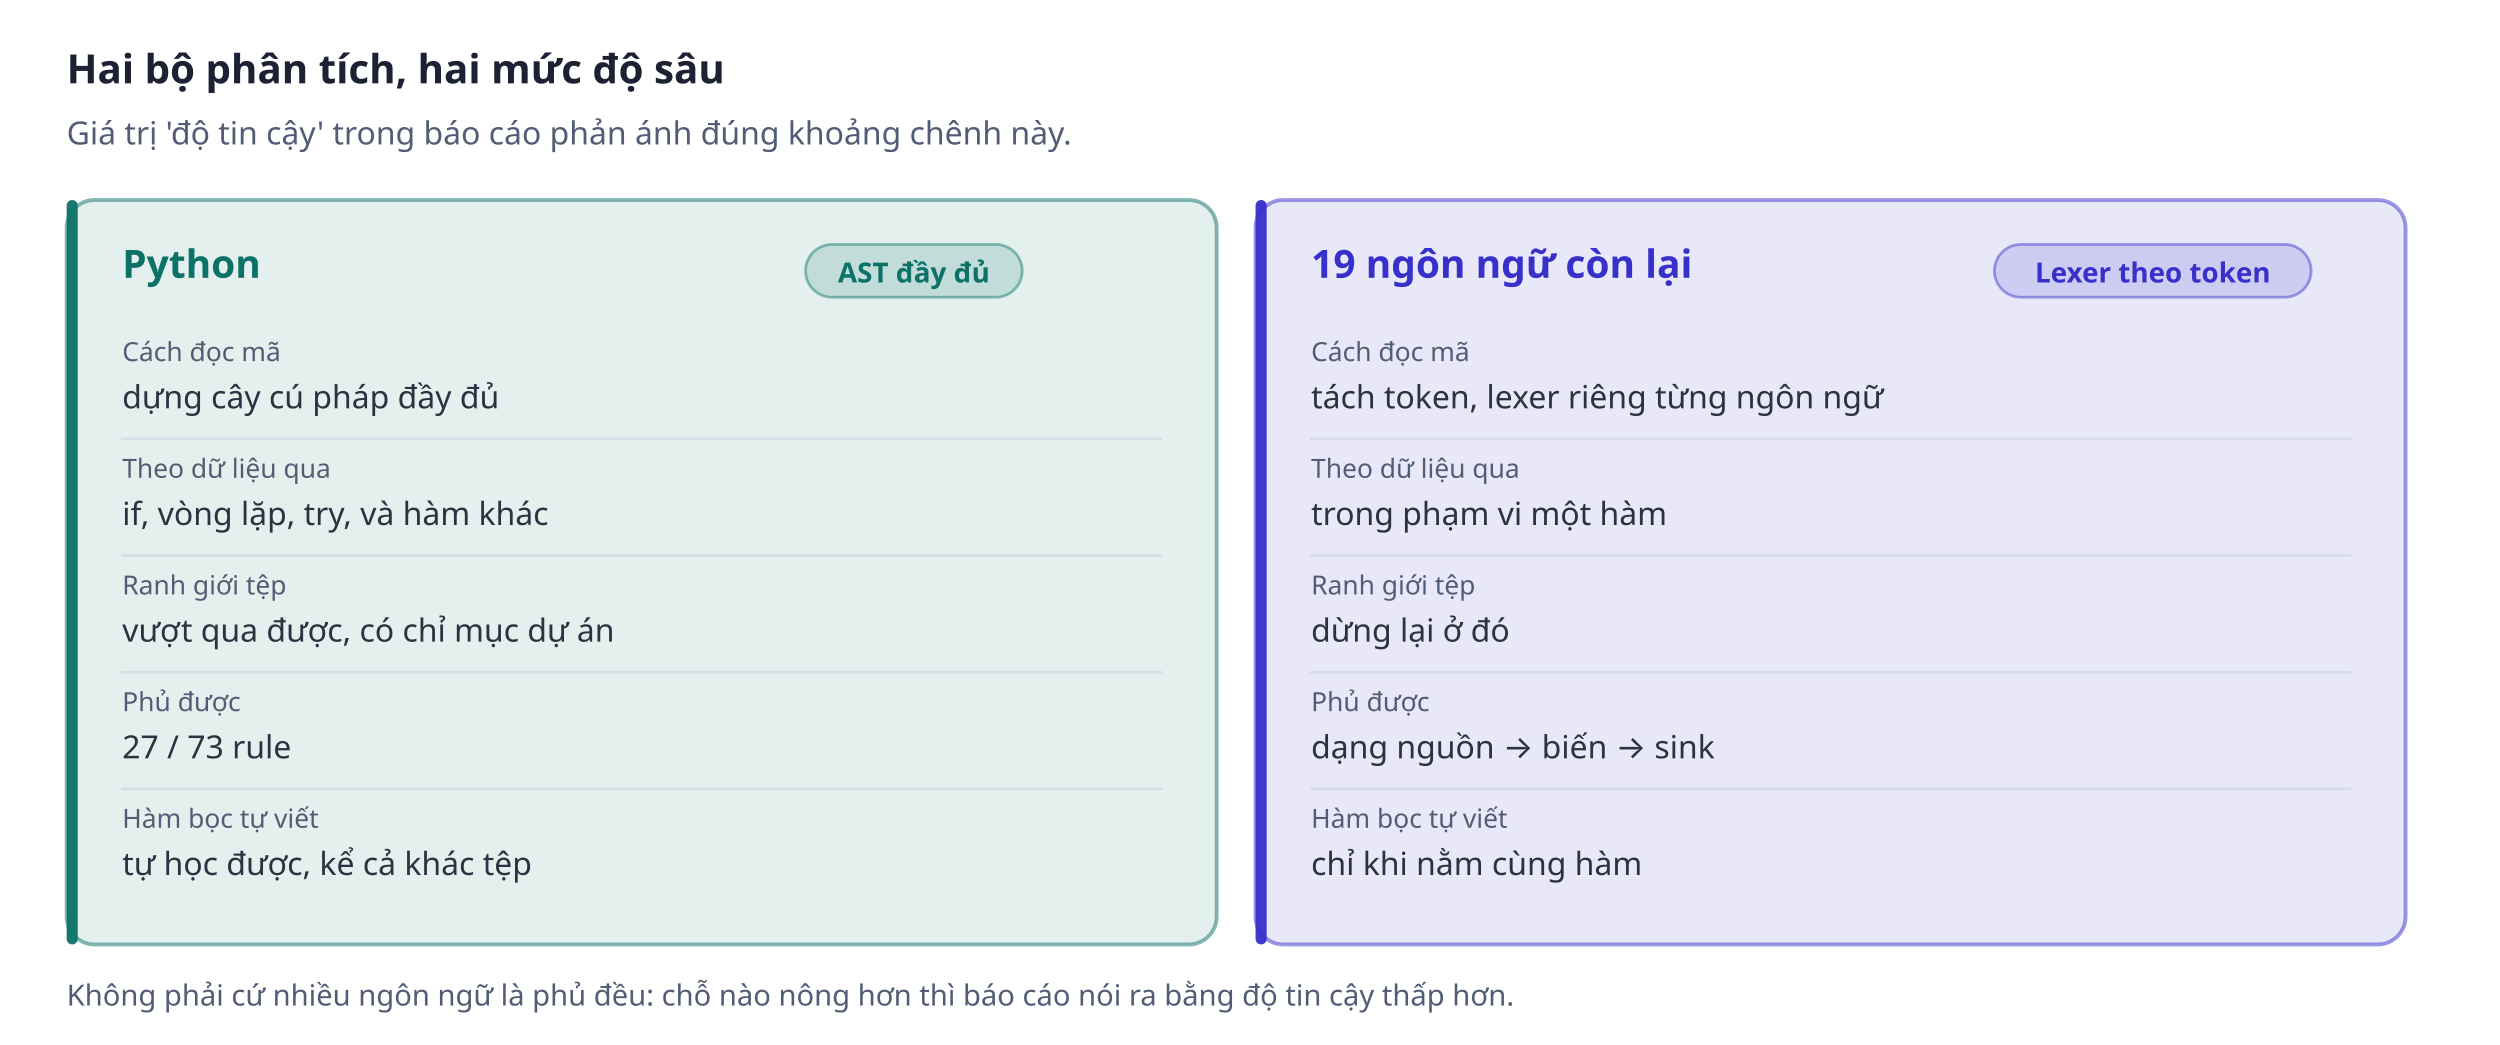
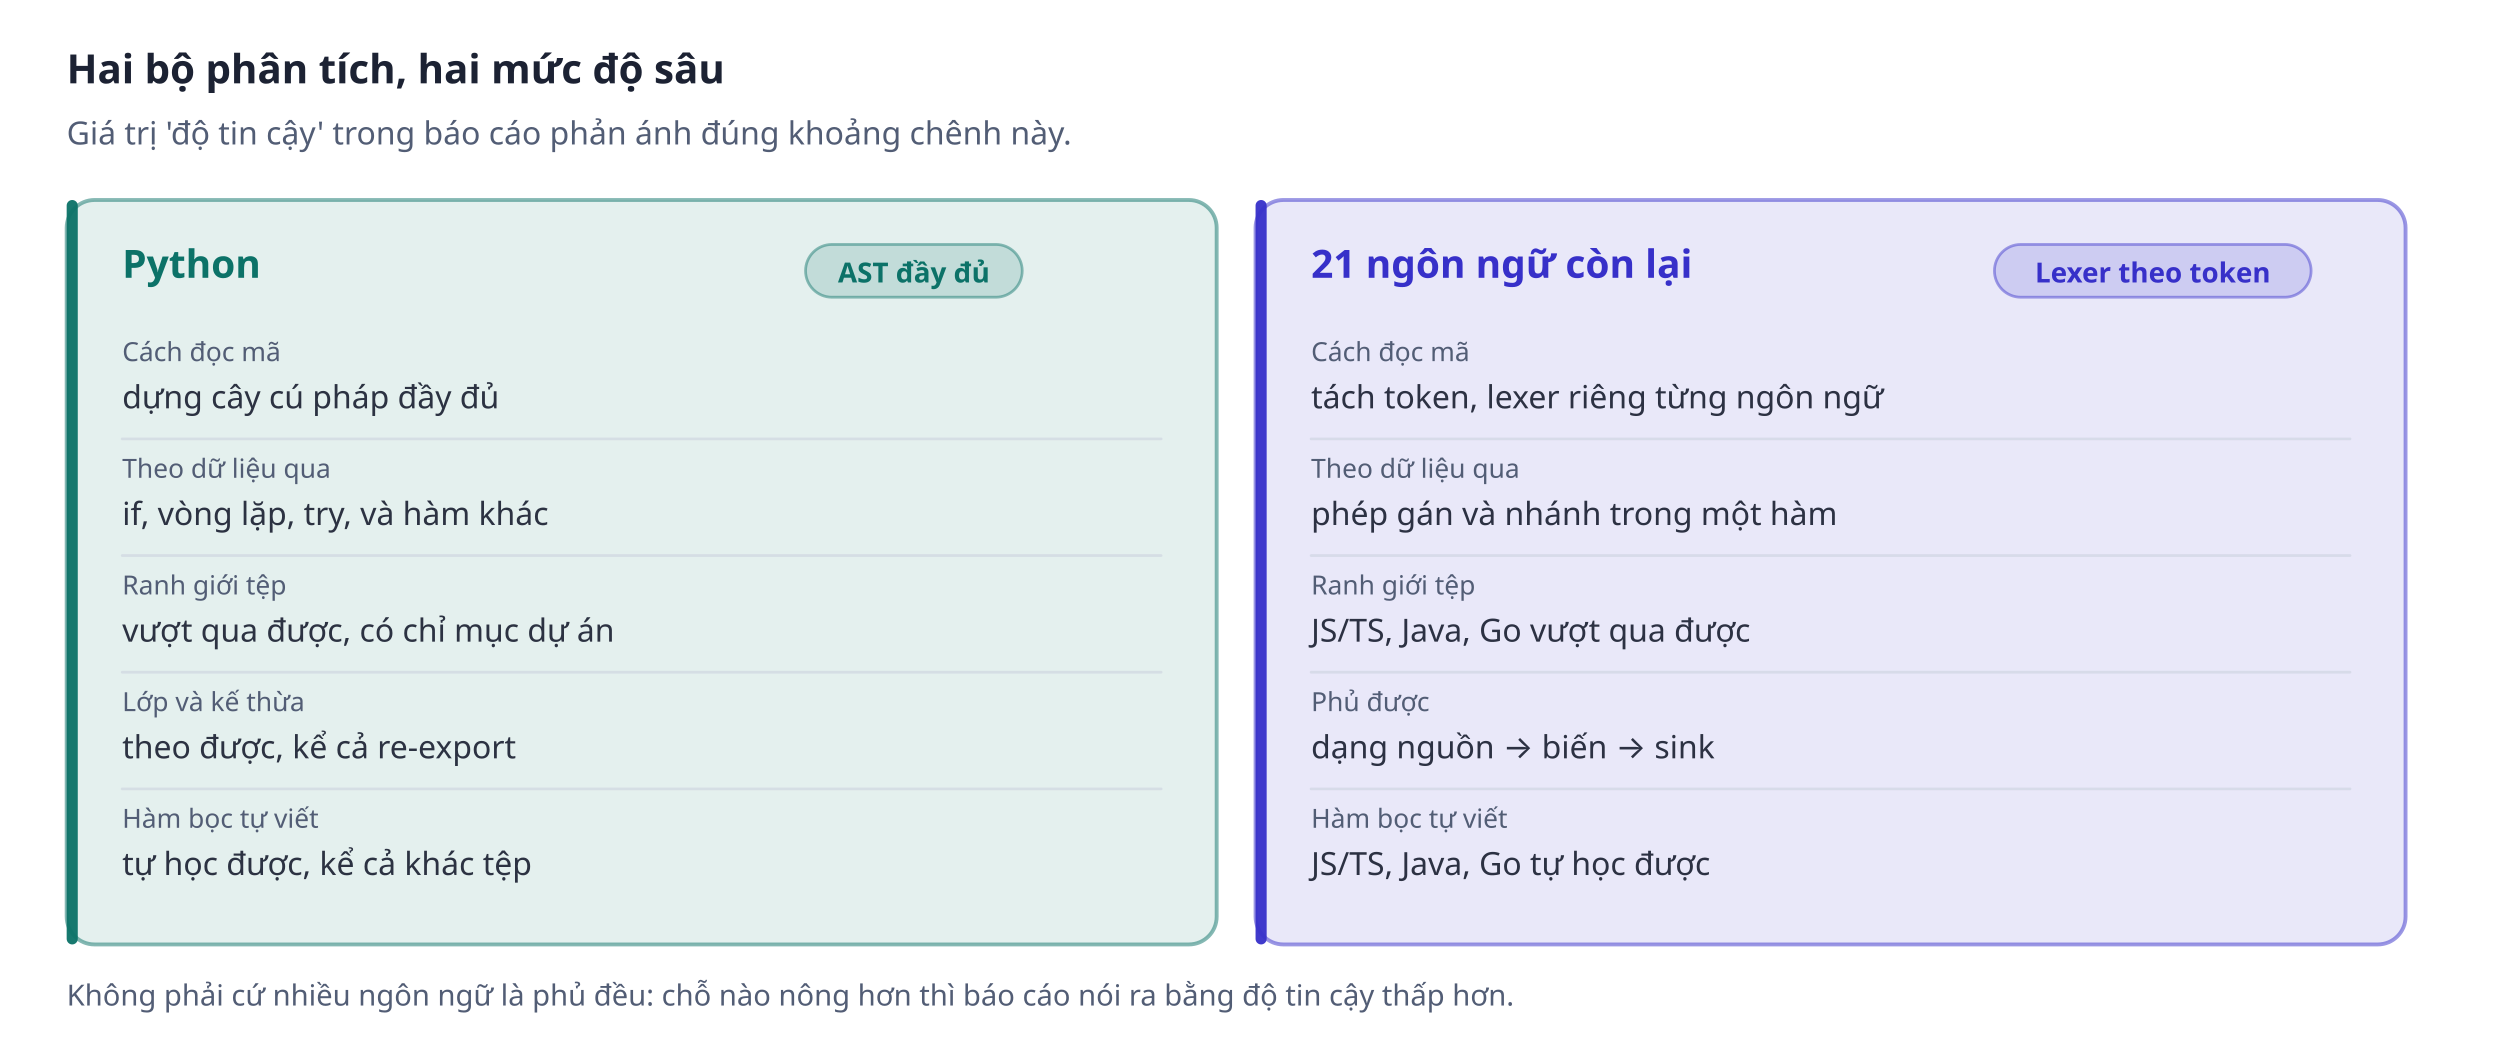
<svg xmlns="http://www.w3.org/2000/svg" viewBox="0 0 900 376" width="900" height="376" role="img">
  <defs>
    <marker id="alight" viewBox="0 0 10 10" refX="9" refY="5" markerWidth="6" markerHeight="6" orient="auto-start-reverse">
      <path d="M 0 0 L 10 5 L 0 10 z" fill="#525d75" opacity="0.75" />
    </marker>
  </defs>
  <text x="24" y="30" font-family="Segoe UI, system-ui, -apple-system, sans-serif" font-size="14.5" fill="#1c2233" text-anchor="start" font-weight="700">Hai bộ phân tích, hai mức độ sâu</text>
  <text x="24" y="52" font-family="Segoe UI, system-ui, -apple-system, sans-serif" font-size="11.5" fill="#525d75" text-anchor="start" font-weight="400">Giá trị 'độ tin cậy' trong báo cáo phản ánh đúng khoảng chênh này.</text>
  <rect x="24" y="72" width="414" height="268" rx="10" fill="#0c7268" opacity="0.11" />
  <rect x="24" y="72" width="414" height="268" rx="10" fill="none" stroke="#0c7268" stroke-width="1.4" opacity="0.50" />
  <rect x="24" y="72" width="4" height="268" rx="2" fill="#0c7268" opacity="0.95" />
  <text x="44" y="100" font-family="Segoe UI, system-ui, -apple-system, sans-serif" font-size="14" fill="#0c7268" text-anchor="start" font-weight="700">Python</text>
  <rect x="290" y="88" width="78" height="19" rx="9.5" fill="#0c7268" opacity="0.16" />
  <rect x="290" y="88" width="78" height="19" rx="9.5" fill="none" stroke="#0c7268" stroke-width="1" opacity="0.45" />
  <text x="329" y="101.7" font-family="Segoe UI, system-ui, -apple-system, sans-serif" font-size="10" fill="#0c7268" text-anchor="middle" font-weight="700">AST đầy đủ</text>
  <text x="44" y="130" font-family="Segoe UI, system-ui, -apple-system, sans-serif" font-size="9.5" fill="#525d75" text-anchor="start" font-weight="400">Cách đọc mã</text>
  <text x="44" y="147" font-family="Segoe UI, system-ui, -apple-system, sans-serif" font-size="11.5" fill="#1c2233" text-anchor="start" font-weight="400" opacity="0.92">dựng cây cú pháp đầy đủ</text>
  <line x1="44" y1="158" x2="418" y2="158" stroke="#c9cfdd" stroke-width="1" stroke-linecap="round" opacity="0.55" />
  <text x="44" y="172" font-family="Segoe UI, system-ui, -apple-system, sans-serif" font-size="9.5" fill="#525d75" text-anchor="start" font-weight="400">Theo dữ liệu qua</text>
  <text x="44" y="189" font-family="Segoe UI, system-ui, -apple-system, sans-serif" font-size="11.5" fill="#1c2233" text-anchor="start" font-weight="400" opacity="0.92">if, vòng lặp, try, và hàm khác</text>
  <line x1="44" y1="200" x2="418" y2="200" stroke="#c9cfdd" stroke-width="1" stroke-linecap="round" opacity="0.55" />
  <text x="44" y="214" font-family="Segoe UI, system-ui, -apple-system, sans-serif" font-size="9.5" fill="#525d75" text-anchor="start" font-weight="400">Ranh giới tệp</text>
  <text x="44" y="231" font-family="Segoe UI, system-ui, -apple-system, sans-serif" font-size="11.5" fill="#1c2233" text-anchor="start" font-weight="400" opacity="0.92">vượt qua được, có chỉ mục dự án</text>
  <line x1="44" y1="242" x2="418" y2="242" stroke="#c9cfdd" stroke-width="1" stroke-linecap="round" opacity="0.55" />
-   <text x="44" y="256" font-family="Segoe UI, system-ui, -apple-system, sans-serif" font-size="9.5" fill="#525d75" text-anchor="start" font-weight="400">Phủ được</text>
-   <text x="44" y="273" font-family="Segoe UI, system-ui, -apple-system, sans-serif" font-size="11.5" fill="#1c2233" text-anchor="start" font-weight="400" opacity="0.92">27 / 73 rule</text>
+   <text x="44" y="256" font-family="Segoe UI, system-ui, -apple-system, sans-serif" font-size="9.5" fill="#525d75" text-anchor="start" font-weight="400">Lớp và kế thừa</text>
+   <text x="44" y="273" font-family="Segoe UI, system-ui, -apple-system, sans-serif" font-size="11.5" fill="#1c2233" text-anchor="start" font-weight="400" opacity="0.92">theo được, kể cả re-export</text>
  <line x1="44" y1="284" x2="418" y2="284" stroke="#c9cfdd" stroke-width="1" stroke-linecap="round" opacity="0.55" />
  <text x="44" y="298" font-family="Segoe UI, system-ui, -apple-system, sans-serif" font-size="9.5" fill="#525d75" text-anchor="start" font-weight="400">Hàm bọc tự viết</text>
  <text x="44" y="315" font-family="Segoe UI, system-ui, -apple-system, sans-serif" font-size="11.5" fill="#1c2233" text-anchor="start" font-weight="400" opacity="0.92">tự học được, kể cả khác tệp</text>
  <rect x="452" y="72" width="414" height="268" rx="10" fill="#3730c9" opacity="0.11" />
  <rect x="452" y="72" width="414" height="268" rx="10" fill="none" stroke="#3730c9" stroke-width="1.4" opacity="0.50" />
  <rect x="452" y="72" width="4" height="268" rx="2" fill="#3730c9" opacity="0.95" />
-   <text x="472" y="100" font-family="Segoe UI, system-ui, -apple-system, sans-serif" font-size="14" fill="#3730c9" text-anchor="start" font-weight="700">19 ngôn ngữ còn lại</text>
+   <text x="472" y="100" font-family="Segoe UI, system-ui, -apple-system, sans-serif" font-size="14" fill="#3730c9" text-anchor="start" font-weight="700">21 ngôn ngữ còn lại</text>
  <rect x="718" y="88" width="114" height="19" rx="9.5" fill="#3730c9" opacity="0.16" />
  <rect x="718" y="88" width="114" height="19" rx="9.5" fill="none" stroke="#3730c9" stroke-width="1" opacity="0.45" />
  <text x="775" y="101.7" font-family="Segoe UI, system-ui, -apple-system, sans-serif" font-size="10" fill="#3730c9" text-anchor="middle" font-weight="700">Lexer theo token</text>
  <text x="472" y="130" font-family="Segoe UI, system-ui, -apple-system, sans-serif" font-size="9.5" fill="#525d75" text-anchor="start" font-weight="400">Cách đọc mã</text>
  <text x="472" y="147" font-family="Segoe UI, system-ui, -apple-system, sans-serif" font-size="11.5" fill="#1c2233" text-anchor="start" font-weight="400" opacity="0.92">tách token, lexer riêng từng ngôn ngữ</text>
  <line x1="472" y1="158" x2="846" y2="158" stroke="#c9cfdd" stroke-width="1" stroke-linecap="round" opacity="0.55" />
  <text x="472" y="172" font-family="Segoe UI, system-ui, -apple-system, sans-serif" font-size="9.5" fill="#525d75" text-anchor="start" font-weight="400">Theo dữ liệu qua</text>
-   <text x="472" y="189" font-family="Segoe UI, system-ui, -apple-system, sans-serif" font-size="11.5" fill="#1c2233" text-anchor="start" font-weight="400" opacity="0.92">trong phạm vi một hàm</text>
+   <text x="472" y="189" font-family="Segoe UI, system-ui, -apple-system, sans-serif" font-size="11.5" fill="#1c2233" text-anchor="start" font-weight="400" opacity="0.92">phép gán và nhánh trong một hàm</text>
  <line x1="472" y1="200" x2="846" y2="200" stroke="#c9cfdd" stroke-width="1" stroke-linecap="round" opacity="0.55" />
  <text x="472" y="214" font-family="Segoe UI, system-ui, -apple-system, sans-serif" font-size="9.5" fill="#525d75" text-anchor="start" font-weight="400">Ranh giới tệp</text>
-   <text x="472" y="231" font-family="Segoe UI, system-ui, -apple-system, sans-serif" font-size="11.5" fill="#1c2233" text-anchor="start" font-weight="400" opacity="0.92">dừng lại ở đó</text>
+   <text x="472" y="231" font-family="Segoe UI, system-ui, -apple-system, sans-serif" font-size="11.5" fill="#1c2233" text-anchor="start" font-weight="400" opacity="0.92">JS/TS, Java, Go vượt qua được</text>
  <line x1="472" y1="242" x2="846" y2="242" stroke="#c9cfdd" stroke-width="1" stroke-linecap="round" opacity="0.55" />
  <text x="472" y="256" font-family="Segoe UI, system-ui, -apple-system, sans-serif" font-size="9.5" fill="#525d75" text-anchor="start" font-weight="400">Phủ được</text>
  <text x="472" y="273" font-family="Segoe UI, system-ui, -apple-system, sans-serif" font-size="11.5" fill="#1c2233" text-anchor="start" font-weight="400" opacity="0.92">dạng nguồn → biến → sink</text>
  <line x1="472" y1="284" x2="846" y2="284" stroke="#c9cfdd" stroke-width="1" stroke-linecap="round" opacity="0.55" />
  <text x="472" y="298" font-family="Segoe UI, system-ui, -apple-system, sans-serif" font-size="9.5" fill="#525d75" text-anchor="start" font-weight="400">Hàm bọc tự viết</text>
-   <text x="472" y="315" font-family="Segoe UI, system-ui, -apple-system, sans-serif" font-size="11.5" fill="#1c2233" text-anchor="start" font-weight="400" opacity="0.92">chỉ khi nằm cùng hàm</text>
+   <text x="472" y="315" font-family="Segoe UI, system-ui, -apple-system, sans-serif" font-size="11.5" fill="#1c2233" text-anchor="start" font-weight="400" opacity="0.92">JS/TS, Java, Go tự học được</text>
  <text x="24" y="362" font-family="Segoe UI, system-ui, -apple-system, sans-serif" font-size="10.5" fill="#525d75" text-anchor="start" font-weight="400">Không phải cứ nhiều ngôn ngữ là phủ đều: chỗ nào nông hơn thì báo cáo nói ra bằng độ tin cậy thấp hơn.</text>
</svg>
